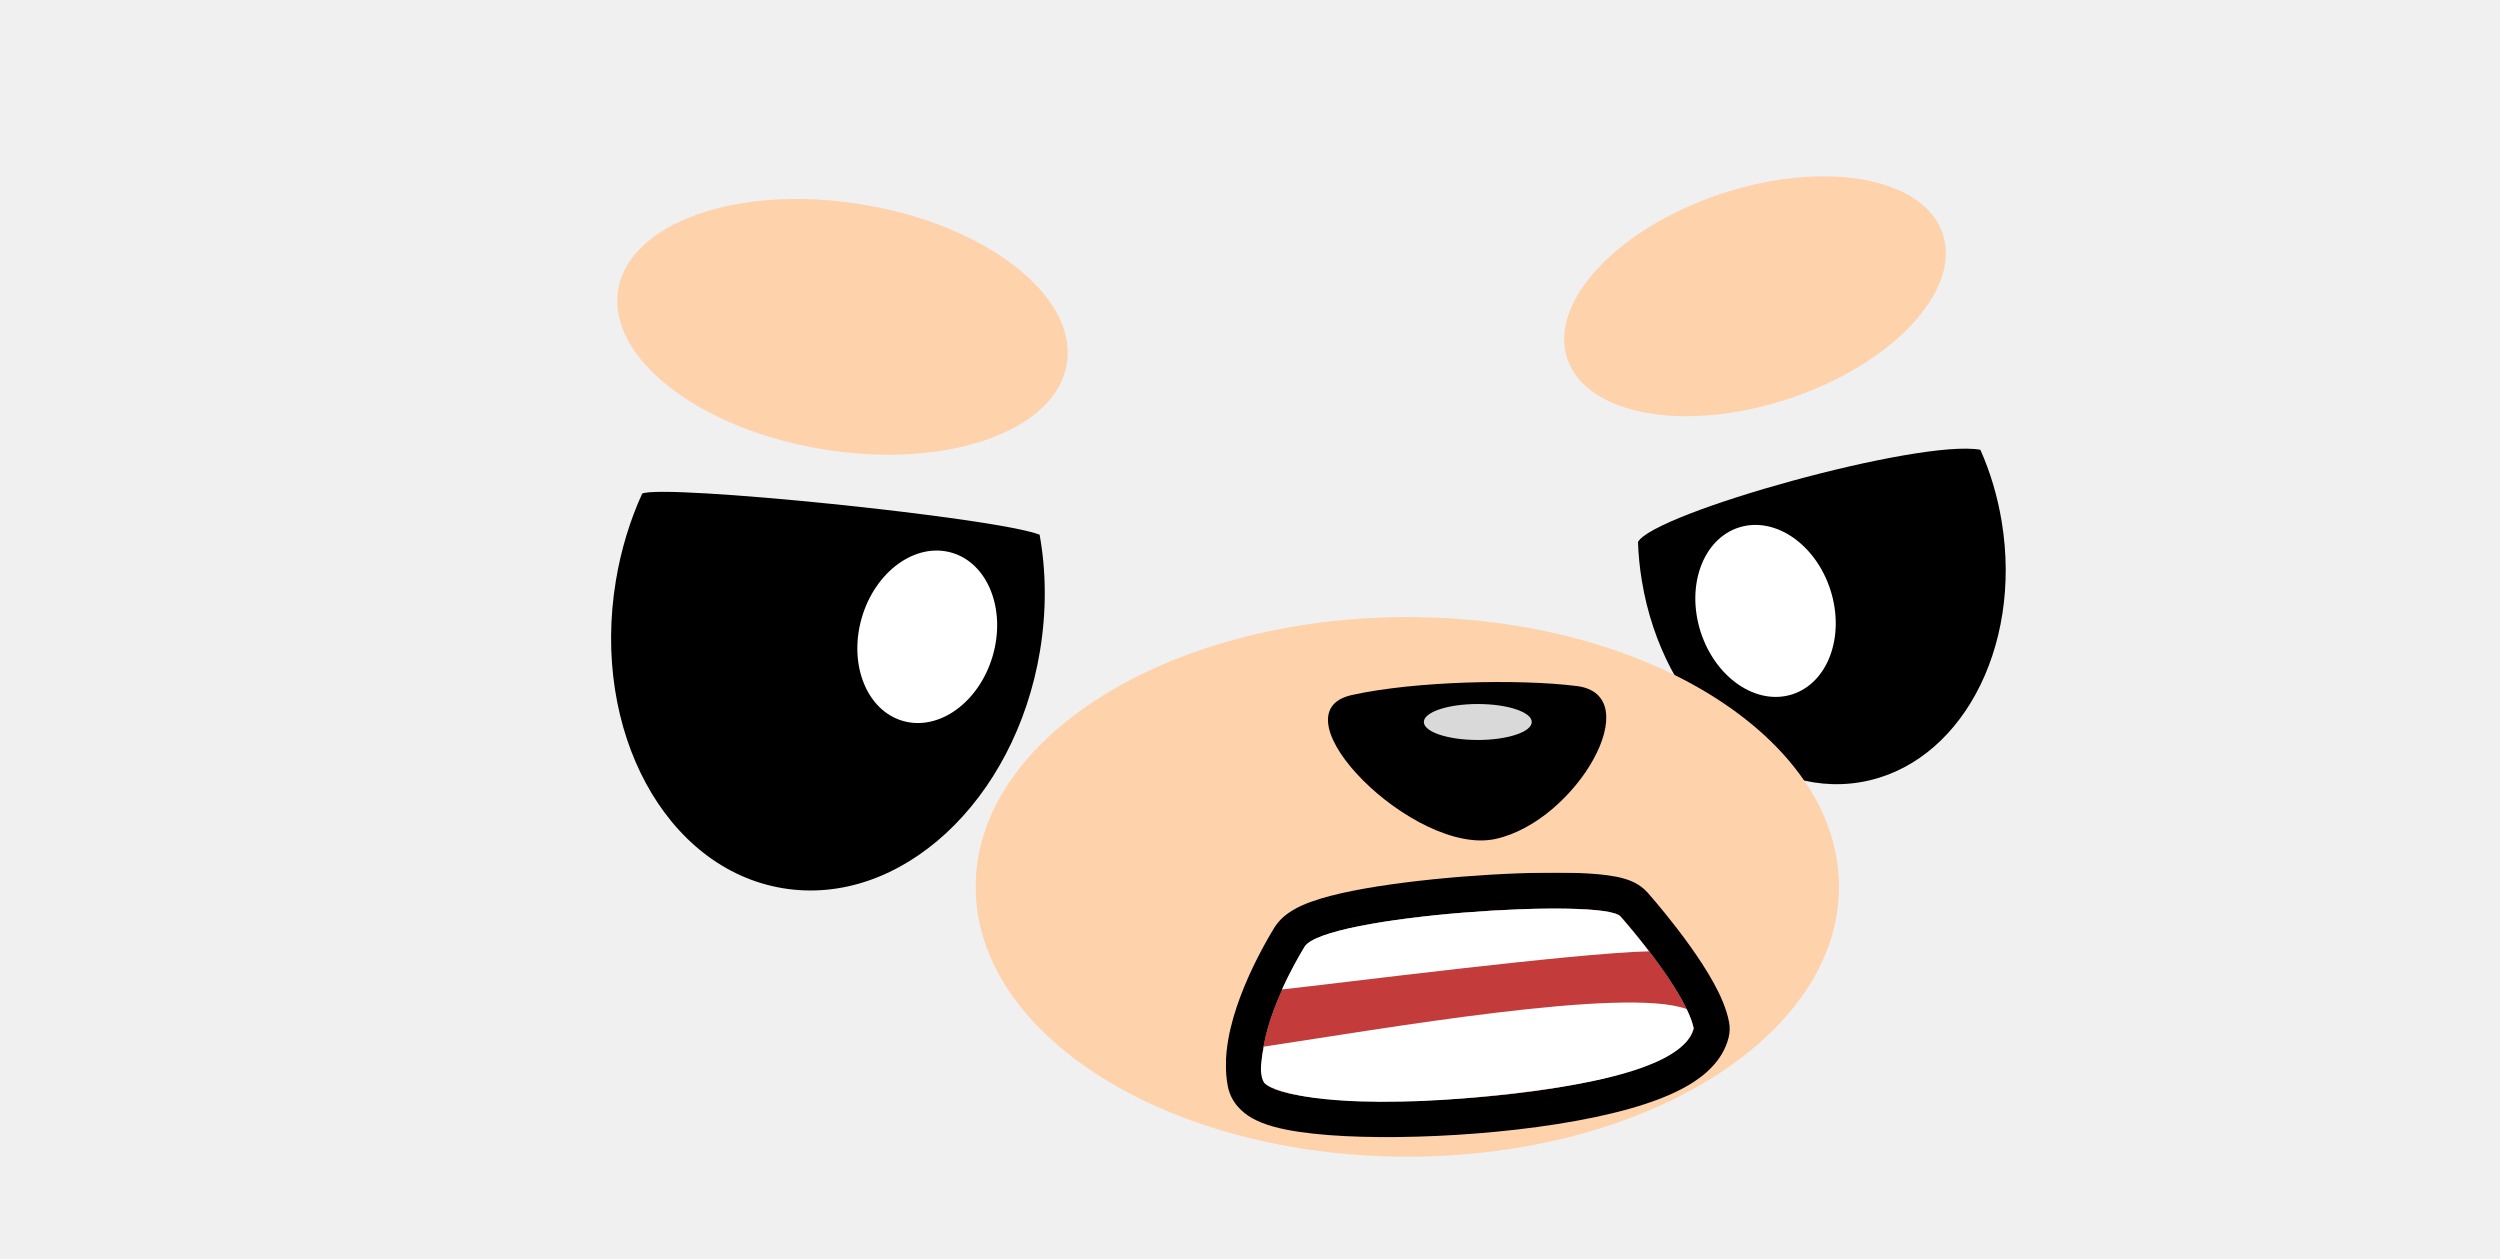
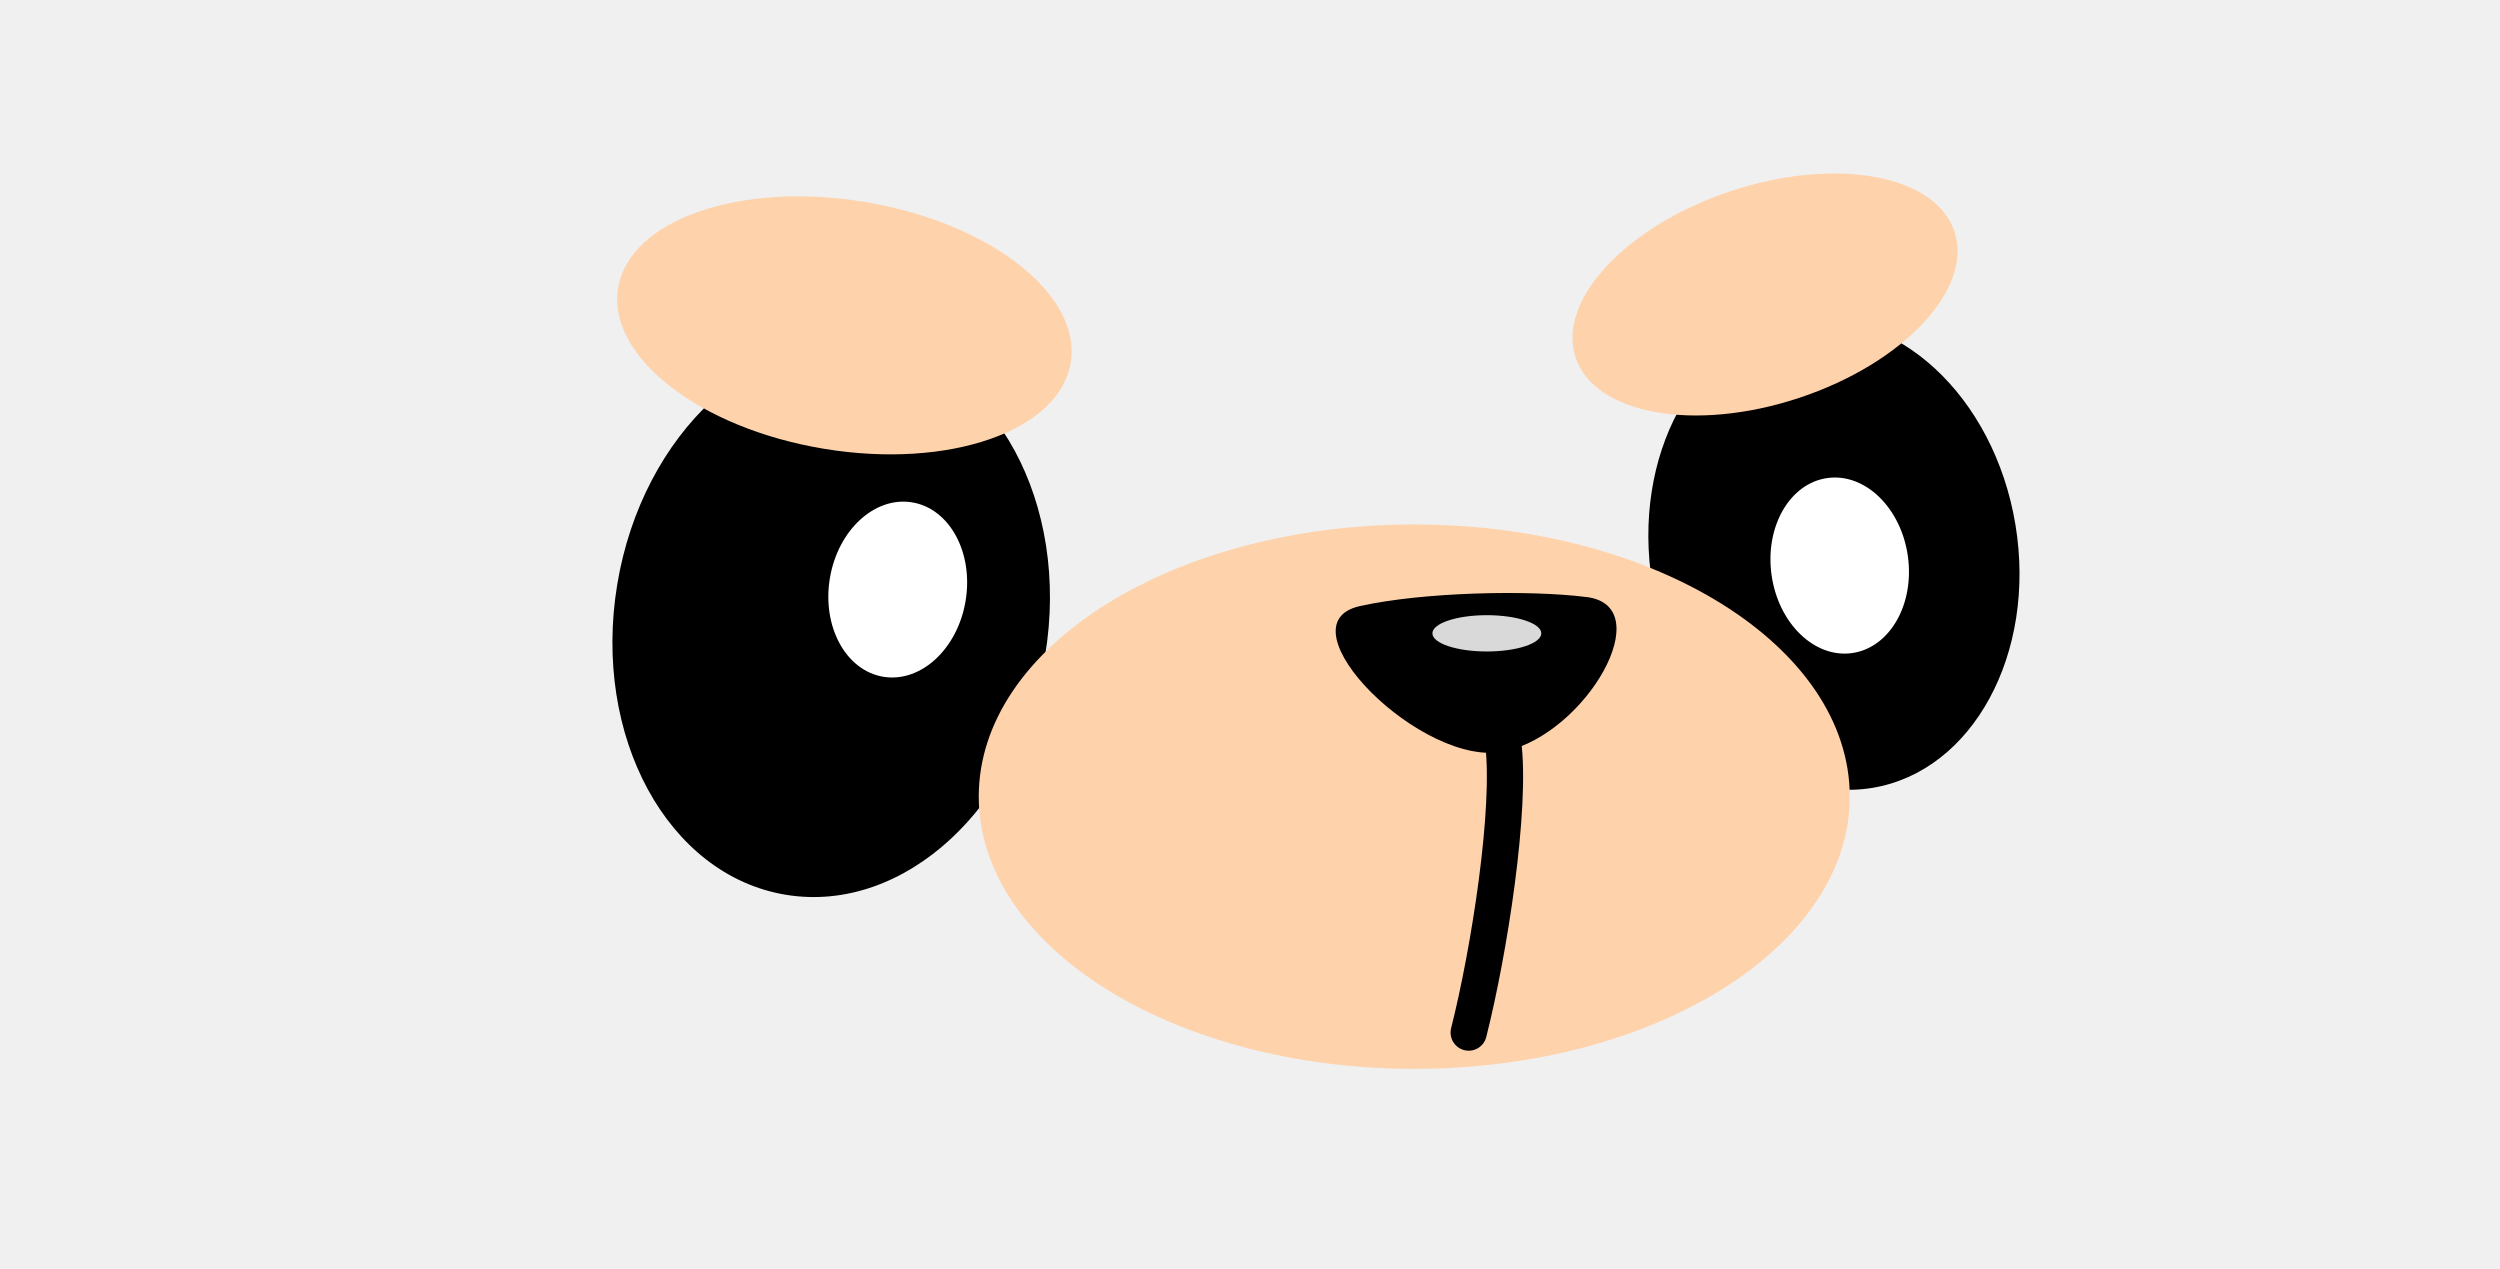
- <svg xmlns="http://www.w3.org/2000/svg" width="139" height="70" viewBox="0 0 139 70" fill="none">
-   <ellipse cx="46.843" cy="18.173" rx="12.641" ry="6.895" transform="rotate(9.38454 46.8426 18.1733)" fill="#FED2AB" />
-   <ellipse cx="97.578" cy="16.472" rx="11" ry="6" transform="rotate(-18.3812 97.5778 16.4722)" fill="#FED2AB" />
-   <path d="M57.824 36.187C56.441 44.552 50.041 50.461 43.529 49.385C37.017 48.309 32.859 40.655 34.242 32.289C34.528 30.556 35.03 28.928 35.704 27.446C36.836 26.893 55.335 28.767 57.803 29.729C58.167 31.755 58.194 33.945 57.824 36.187Z" fill="black" />
-   <ellipse cx="51.555" cy="35.406" rx="3.791" ry="4.87" transform="rotate(16.235 51.5551 35.4062)" fill="white" />
-   <path d="M91.288 32.298C92.461 39.394 97.89 44.407 103.414 43.494C108.939 42.581 112.466 36.088 111.293 28.992C111.058 27.569 110.652 26.231 110.109 25.007C106.712 24.392 91.962 28.517 91.072 30.134C91.096 30.845 91.167 31.569 91.288 32.298Z" fill="black" />
-   <ellipse cx="98.164" cy="33.967" rx="3.791" ry="4.87" transform="rotate(-17.6727 98.164 33.9671)" fill="white" />
-   <ellipse cx="78.247" cy="49.31" rx="24" ry="15" fill="#FED2AB" />
-   <path d="M87.664 38.143C84.464 37.743 78.665 37.865 75.164 38.643C70.664 39.642 78.664 47.643 83.164 46.643C87.664 45.643 91.664 38.643 87.664 38.143Z" fill="black" />
-   <ellipse cx="82.165" cy="40.143" rx="3" ry="1" fill="#D9D9D9" />
-   <mask id="path-10-outside-1_1219_1964" maskUnits="userSpaceOnUse" x="68.159" y="48.518" width="29" height="15" fill="black">
-     <rect fill="white" x="68.159" y="48.518" width="29" height="15" />
-     <path d="M90.108 50.954C89.171 49.892 73.606 50.891 72.546 52.641C71.485 54.391 69.792 57.766 70.23 60.016C70.668 62.266 93.107 61.391 94.171 57.204C93.837 55.393 91.046 52.016 90.108 50.954Z" />
-   </mask>
-   <path d="M90.108 50.954C89.171 49.892 73.606 50.891 72.546 52.641C71.485 54.391 69.792 57.766 70.23 60.016C70.668 62.266 93.107 61.391 94.171 57.204C93.837 55.393 91.046 52.016 90.108 50.954Z" fill="#C33B3B" />
-   <path d="M72.546 52.641L70.835 51.605L70.835 51.605L72.546 52.641ZM90.108 50.954L88.609 52.277L90.108 50.954ZM94.171 57.204L96.109 57.696C96.18 57.417 96.19 57.125 96.138 56.841L94.171 57.204ZM70.23 60.016L72.193 59.634L70.23 60.016ZM74.256 53.678C74.076 53.975 73.877 54.073 73.934 54.038C73.96 54.023 74.054 53.974 74.251 53.902C74.643 53.759 75.229 53.604 75.996 53.451C77.516 53.149 79.507 52.901 81.535 52.736C83.559 52.572 85.557 52.496 87.082 52.523C87.852 52.536 88.452 52.576 88.856 52.631C89.063 52.659 89.162 52.684 89.184 52.691C89.302 52.727 88.944 52.657 88.609 52.277L91.608 49.63C91.156 49.118 90.567 48.931 90.352 48.866C90.043 48.771 89.71 48.711 89.4 48.668C88.769 48.582 87.991 48.538 87.153 48.523C85.463 48.494 83.328 48.578 81.211 48.749C79.098 48.921 76.941 49.185 75.215 49.528C74.359 49.699 73.548 49.901 72.882 50.144C72.55 50.264 72.2 50.415 71.881 50.606C71.593 50.778 71.148 51.089 70.835 51.605L74.256 53.678ZM88.609 52.277C89.046 52.773 89.932 53.827 90.737 54.958C91.139 55.523 91.501 56.08 91.775 56.576C92.066 57.106 92.179 57.432 92.204 57.566L96.138 56.841C95.995 56.07 95.635 55.295 95.279 54.649C94.906 53.969 94.449 53.276 93.995 52.638C93.087 51.362 92.108 50.197 91.608 49.63L88.609 52.277ZM92.232 56.711C92.3 56.444 92.415 56.558 91.842 56.894C91.335 57.192 90.553 57.505 89.501 57.801C87.414 58.388 84.638 58.805 81.807 59.03C78.984 59.255 76.213 59.28 74.16 59.121C73.12 59.04 72.352 58.919 71.878 58.786C71.632 58.718 71.57 58.675 71.608 58.698C71.632 58.713 71.733 58.778 71.849 58.912C71.972 59.054 72.127 59.295 72.193 59.634L68.267 60.398C68.453 61.353 69.139 61.876 69.511 62.105C69.926 62.36 70.392 62.525 70.804 62.64C71.645 62.874 72.71 63.02 73.852 63.109C76.163 63.288 79.15 63.254 82.124 63.018C85.091 62.782 88.151 62.336 90.584 61.652C91.793 61.312 92.942 60.887 93.867 60.344C94.726 59.84 95.775 59.01 96.109 57.696L92.232 56.711ZM72.193 59.634C72.084 59.073 72.229 58.103 72.7 56.84C73.144 55.65 73.767 54.485 74.256 53.678L70.835 51.605C70.264 52.548 69.51 53.945 68.952 55.442C68.421 56.867 67.938 58.709 68.267 60.398L72.193 59.634Z" fill="black" mask="url(#path-10-outside-1_1219_1964)" />
-   <path d="M90.093 50.954C89.155 49.892 73.591 50.891 72.53 52.641C72.152 53.266 71.692 54.098 71.278 55.012C74.18 54.705 87.555 52.986 91.682 52.894C91.044 52.061 90.441 51.348 90.093 50.954Z" fill="white" />
-   <path d="M84.009 60.815C91.774 59.938 93.876 58.423 94.165 57.158C94.087 56.783 93.923 56.416 93.774 56.103C90.364 54.84 76.861 57.201 70.266 58.194C70.174 58.739 69.952 59.661 70.286 60.199C70.796 60.778 74.53 61.885 84.009 60.815Z" fill="white" />
+ <svg xmlns="http://www.w3.org/2000/svg" width="138" height="70" viewBox="0 0 138 70" fill="none">
+   <ellipse cx="45.882" cy="34.219" rx="11.971" ry="15.378" transform="rotate(9.38454 45.8823 34.2189)" fill="black" />
+   <ellipse cx="49.555" cy="32.544" rx="3.798" ry="4.879" transform="rotate(9.38454 49.5549 32.5439)" fill="white" />
+   <ellipse cx="10.155" cy="13.045" rx="10.155" ry="13.045" transform="matrix(-0.986616 0.16306 0.16306 0.986616 109.125 16.093)" fill="black" />
+   <ellipse cx="46.611" cy="17.96" rx="12.662" ry="6.906" transform="rotate(9.38454 46.6107 17.9604)" fill="#FED2AB" />
+   <ellipse cx="97.43" cy="16.256" rx="11.018" ry="6.01" transform="rotate(-18.3812 97.4305 16.2557)" fill="#FED2AB" />
+   <ellipse cx="101.552" cy="31.219" rx="3.798" ry="4.879" transform="rotate(-8.16564 101.552 31.2186)" fill="white" />
+   <ellipse cx="78.067" cy="43.976" rx="24.04" ry="15.025" fill="#FED2AB" />
+   <path d="M87.584 32.957C84.378 32.556 78.568 32.678 75.062 33.457C70.555 34.459 78.568 42.473 83.076 41.471C87.584 40.469 91.59 33.458 87.584 32.957Z" fill="black" />
+   <ellipse cx="82.074" cy="34.96" rx="3.005" ry="1.002" fill="#D9D9D9" />
+   <path d="M82.971 40.971C83.446 44.58 82.212 52.493 81.072 56.998" stroke="black" stroke-width="2" stroke-linecap="round" />
</svg>
